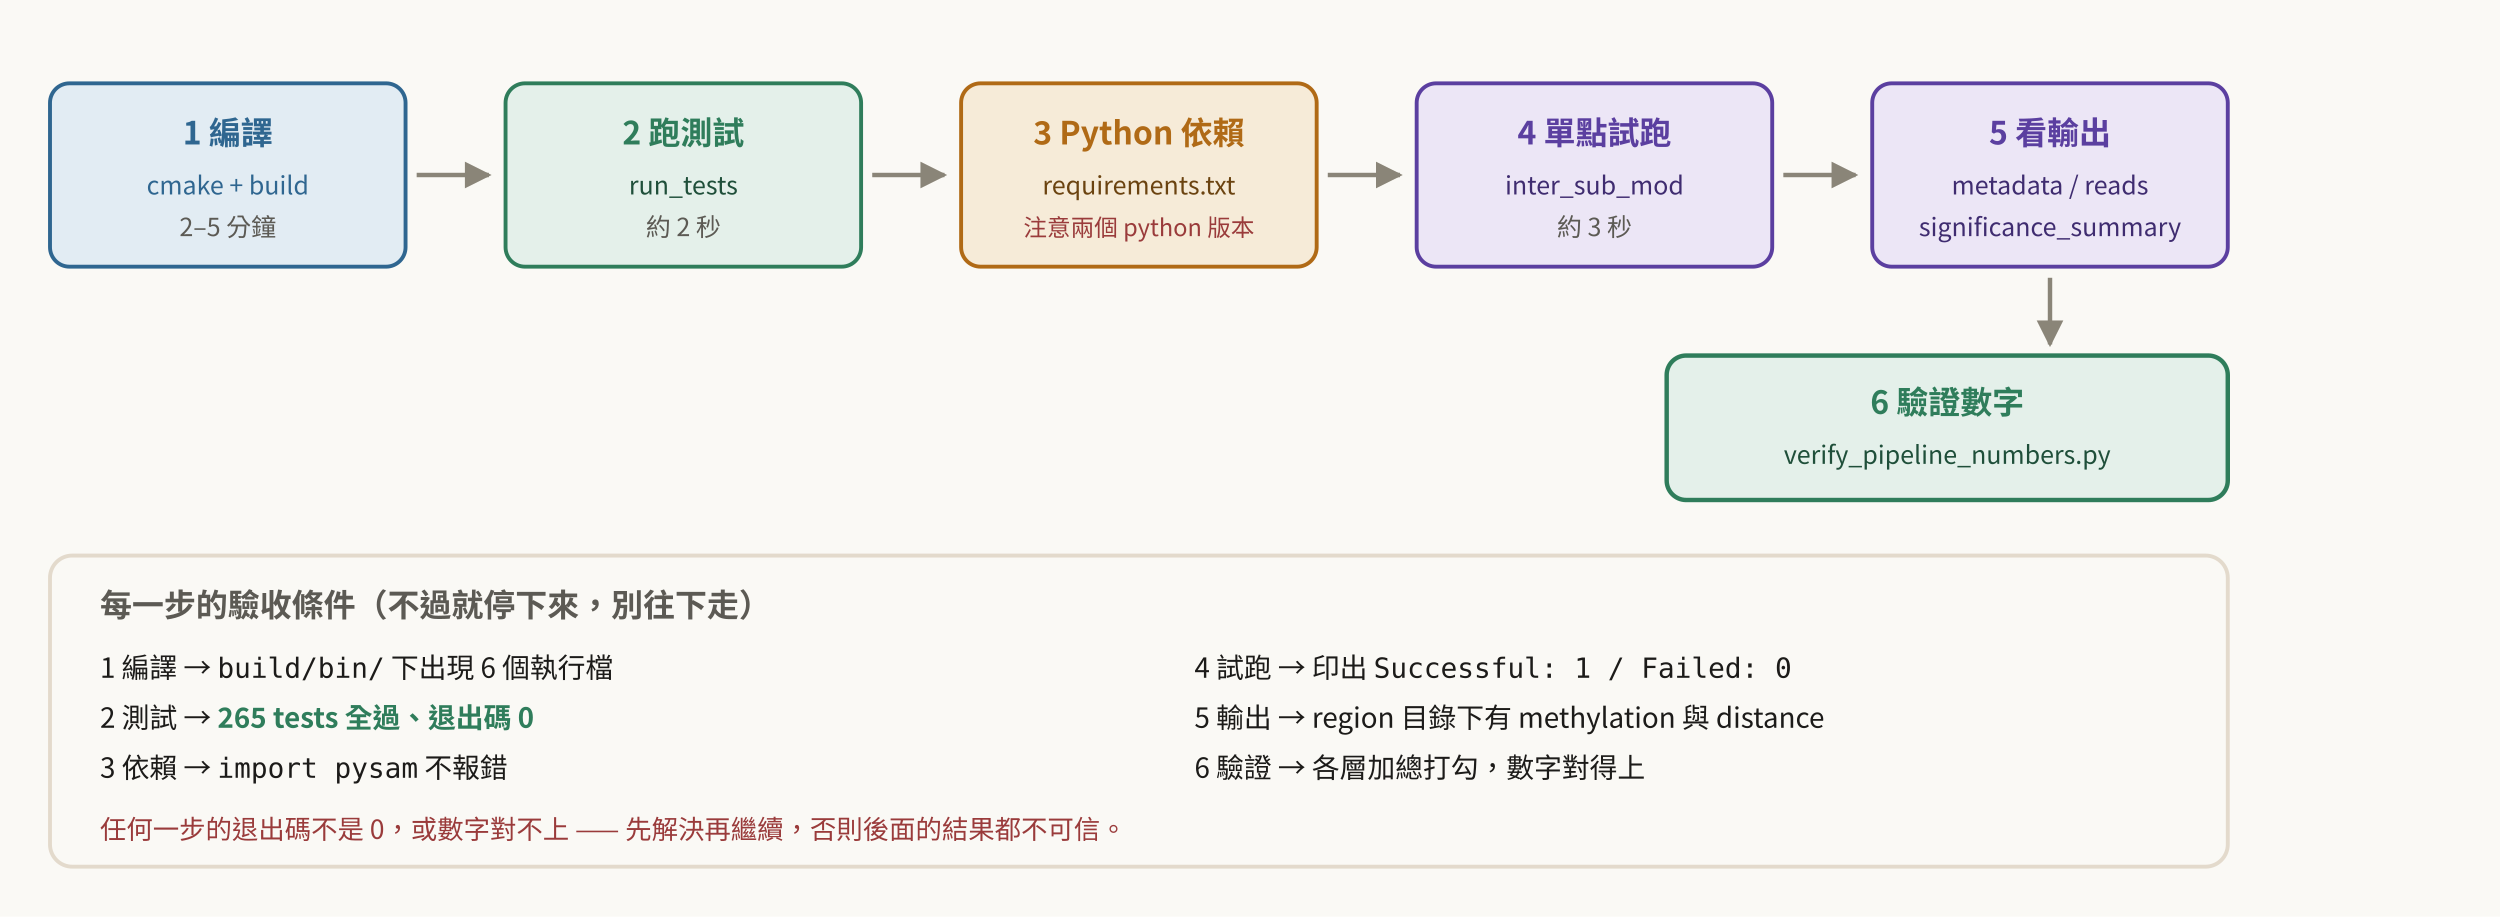
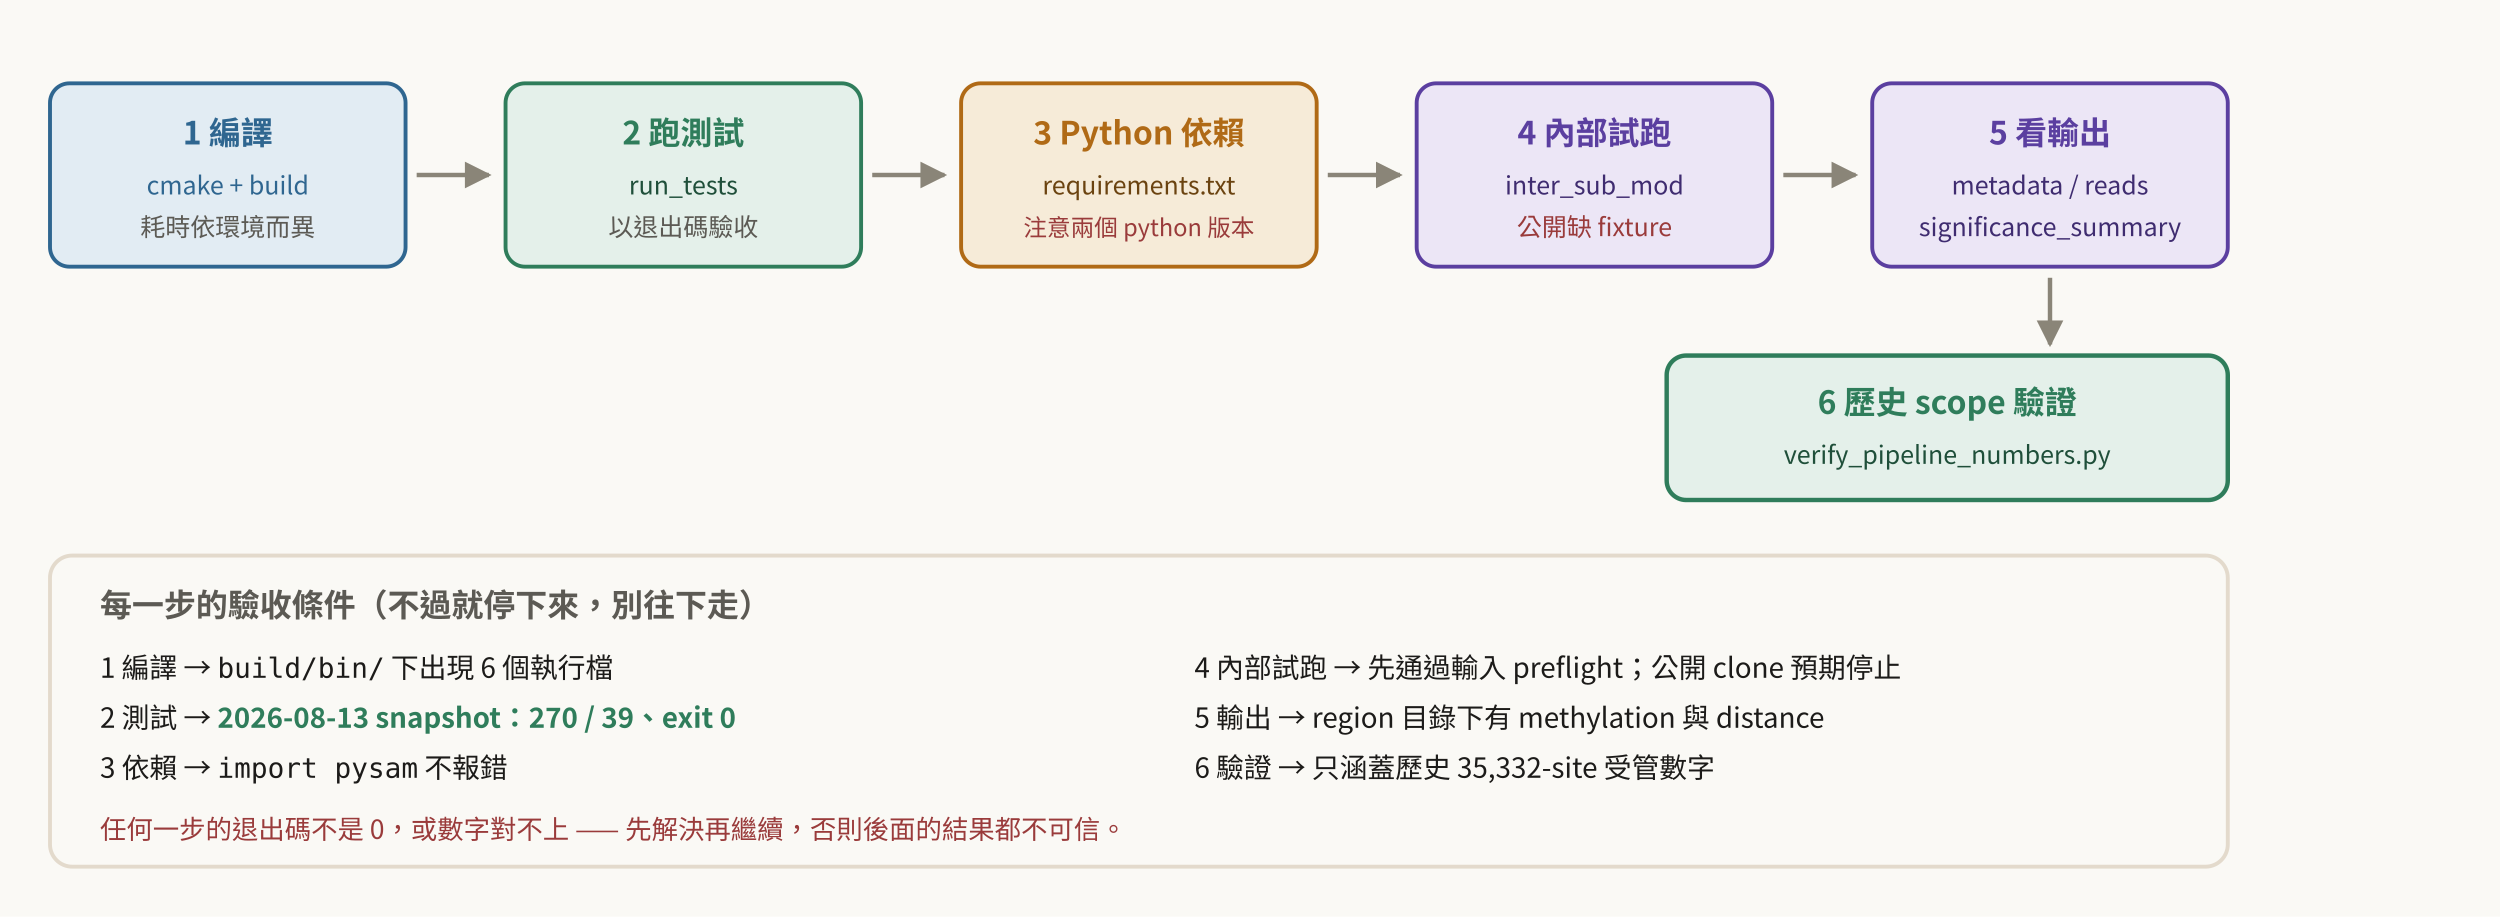
<svg xmlns="http://www.w3.org/2000/svg" viewBox="0 0 900 330" role="img" aria-labelledby="h1t h1d">
  <rect x="0" y="0" width="900" height="330" fill="#FAF9F5" />
  <g font-family="system-ui,-apple-system,'Noto Sans CJK TC',sans-serif" fill="#1c1b19">
    <defs>
      <marker id="h" viewBox="0 0 10 10" refX="9" refY="5" markerWidth="6" markerHeight="6" orient="auto">
        <path d="M0,0 L10,5 L0,10 z" fill="#8a8578" />
      </marker>
    </defs>
    <rect x="18" y="30" width="128" height="66" rx="7" fill="#E2ECF3" stroke="#2F6690" stroke-width="1.4" />
    <text x="82" y="52" text-anchor="middle" font-size="11.5" font-weight="700" fill="#2F6690">1 編譯</text>
    <text x="82" y="70" text-anchor="middle" font-size="9" fill="#2F6690">cmake + build</text>
-     <text x="82" y="85" text-anchor="middle" font-size="9" fill="#5C5A54">2–5 分鐘</text>
+     <text x="82" y="85" text-anchor="middle" font-size="9" fill="#5C5A54">耗時依環境而異</text>
    <path d="M150,63 L176,63" stroke="#8a8578" stroke-width="1.6" marker-end="url(#h)" fill="none" />
    <rect x="182" y="30" width="128" height="66" rx="7" fill="#E4F0EA" stroke="#2F7D5B" stroke-width="1.4" />
    <text x="246" y="52" text-anchor="middle" font-size="11.5" font-weight="700" fill="#2F7D5B">2 跑測試</text>
    <text x="246" y="70" text-anchor="middle" font-size="9" fill="#1f4f3a">run_tests</text>
-     <text x="246" y="85" text-anchor="middle" font-size="9" fill="#5C5A54">約 2 秒</text>
+     <text x="246" y="85" text-anchor="middle" font-size="9" fill="#5C5A54">以退出碼驗收</text>
    <path d="M314,63 L340,63" stroke="#8a8578" stroke-width="1.6" marker-end="url(#h)" fill="none" />
    <rect x="346" y="30" width="128" height="66" rx="7" fill="#F6EBD8" stroke="#B06A16" stroke-width="1.4" />
    <text x="410" y="52" text-anchor="middle" font-size="11.5" font-weight="700" fill="#B06A16">3 Python 依賴</text>
    <text x="410" y="70" text-anchor="middle" font-size="9" fill="#6b4310">requirements.txt</text>
    <text x="410" y="85" text-anchor="middle" font-size="8.5" fill="#9A3B3B">注意兩個 python 版本</text>
    <path d="M478,63 L504,63" stroke="#8a8578" stroke-width="1.6" marker-end="url(#h)" fill="none" />
    <rect x="510" y="30" width="128" height="66" rx="7" fill="#ECE6F6" stroke="#5B3FA0" stroke-width="1.4" />
-     <text x="574" y="52" text-anchor="middle" font-size="11.5" font-weight="700" fill="#5B3FA0">4 單點試跑</text>
+     <text x="574" y="52" text-anchor="middle" font-size="11.5" font-weight="700" fill="#5B3FA0">4 內部試跑</text>
    <text x="574" y="70" text-anchor="middle" font-size="9" fill="#3f2c70">inter_sub_mod</text>
-     <text x="574" y="85" text-anchor="middle" font-size="9" fill="#5C5A54">約 3 秒</text>
+     <text x="574" y="85" text-anchor="middle" font-size="9" fill="#9A3B3B">公開缺 fixture</text>
    <path d="M642,63 L668,63" stroke="#8a8578" stroke-width="1.6" marker-end="url(#h)" fill="none" />
    <rect x="674" y="30" width="128" height="66" rx="7" fill="#ECE6F6" stroke="#5B3FA0" stroke-width="1.4" />
    <text x="738" y="52" text-anchor="middle" font-size="11.5" font-weight="700" fill="#5B3FA0">5 看輸出</text>
    <text x="738" y="70" text-anchor="middle" font-size="9" fill="#3f2c70">metadata / reads</text>
    <text x="738" y="85" text-anchor="middle" font-size="9" fill="#3f2c70">significance_summary</text>
    <path d="M738,100 L738,124" stroke="#8a8578" stroke-width="1.6" marker-end="url(#h)" fill="none" />
    <rect x="600" y="128" width="202" height="52" rx="7" fill="#E4F0EA" stroke="#2F7D5B" stroke-width="1.6" />
-     <text x="701" y="149" text-anchor="middle" font-size="11.5" font-weight="700" fill="#2F7D5B">6 驗證數字</text>
+     <text x="701" y="149" text-anchor="middle" font-size="11.5" font-weight="700" fill="#2F7D5B">6 歷史 scope 驗證</text>
    <text x="701" y="167" text-anchor="middle" font-size="9" fill="#1f4f3a">verify_pipeline_numbers.py</text>
    <rect x="18" y="200" width="784" height="112" rx="8" fill="#FAF9F5" stroke="#E3DACC" stroke-width="1.4" />
    <text x="36" y="222" font-size="11.5" font-weight="800" fill="#5C5A54">每一步的驗收條件（不過就停下來，別往下走）</text>
    <text x="36" y="244" font-size="10" fill="#1c1b19">1 編譯 → <tspan font-family="ui-monospace,monospace">build/bin/</tspan> 下出現 6 個執行檔</text>
-     <text x="36" y="262" font-size="10" fill="#1c1b19">2 測試 → <tspan font-weight="700" fill="#2F7D5B">265 tests 全過、退出碼 0</tspan>
+     <text x="36" y="262" font-size="10" fill="#1c1b19">2 測試 → <tspan font-weight="700" fill="#2F7D5B">2026-08-13 snapshot：270 / 39、exit 0</tspan>
    </text>
    <text x="36" y="280" font-size="10" fill="#1c1b19">3 依賴 → <tspan font-family="ui-monospace,monospace">import pysam</tspan> 不報錯</text>
-     <text x="430" y="244" font-size="10" fill="#1c1b19">4 試跑 → 印出 <tspan font-family="ui-monospace,monospace">Successful: 1 / Failed: 0</tspan>
-     </text>
+     <text x="430" y="244" font-size="10" fill="#1c1b19">4 內部試跑 → 先通過輸入 preflight；公開 clone 預期停止</text>
    <text x="430" y="262" font-size="10" fill="#1c1b19">5 輸出 → region 目錄下有 methylation 與 distance</text>
-     <text x="430" y="280" font-size="10" fill="#1c1b19">6 驗證 → 各層加總打勾，數字對得上</text>
+     <text x="430" y="280" font-size="10" fill="#1c1b19">6 驗證 → 只涵蓋歷史 35,332-site 受管數字</text>
    <text x="36" y="302" font-size="9.5" fill="#9A3B3B">任何一步的退出碼不是 0，或數字對不上 —— 先解決再繼續，否則後面的結果都不可信。</text>
  </g>
</svg>
